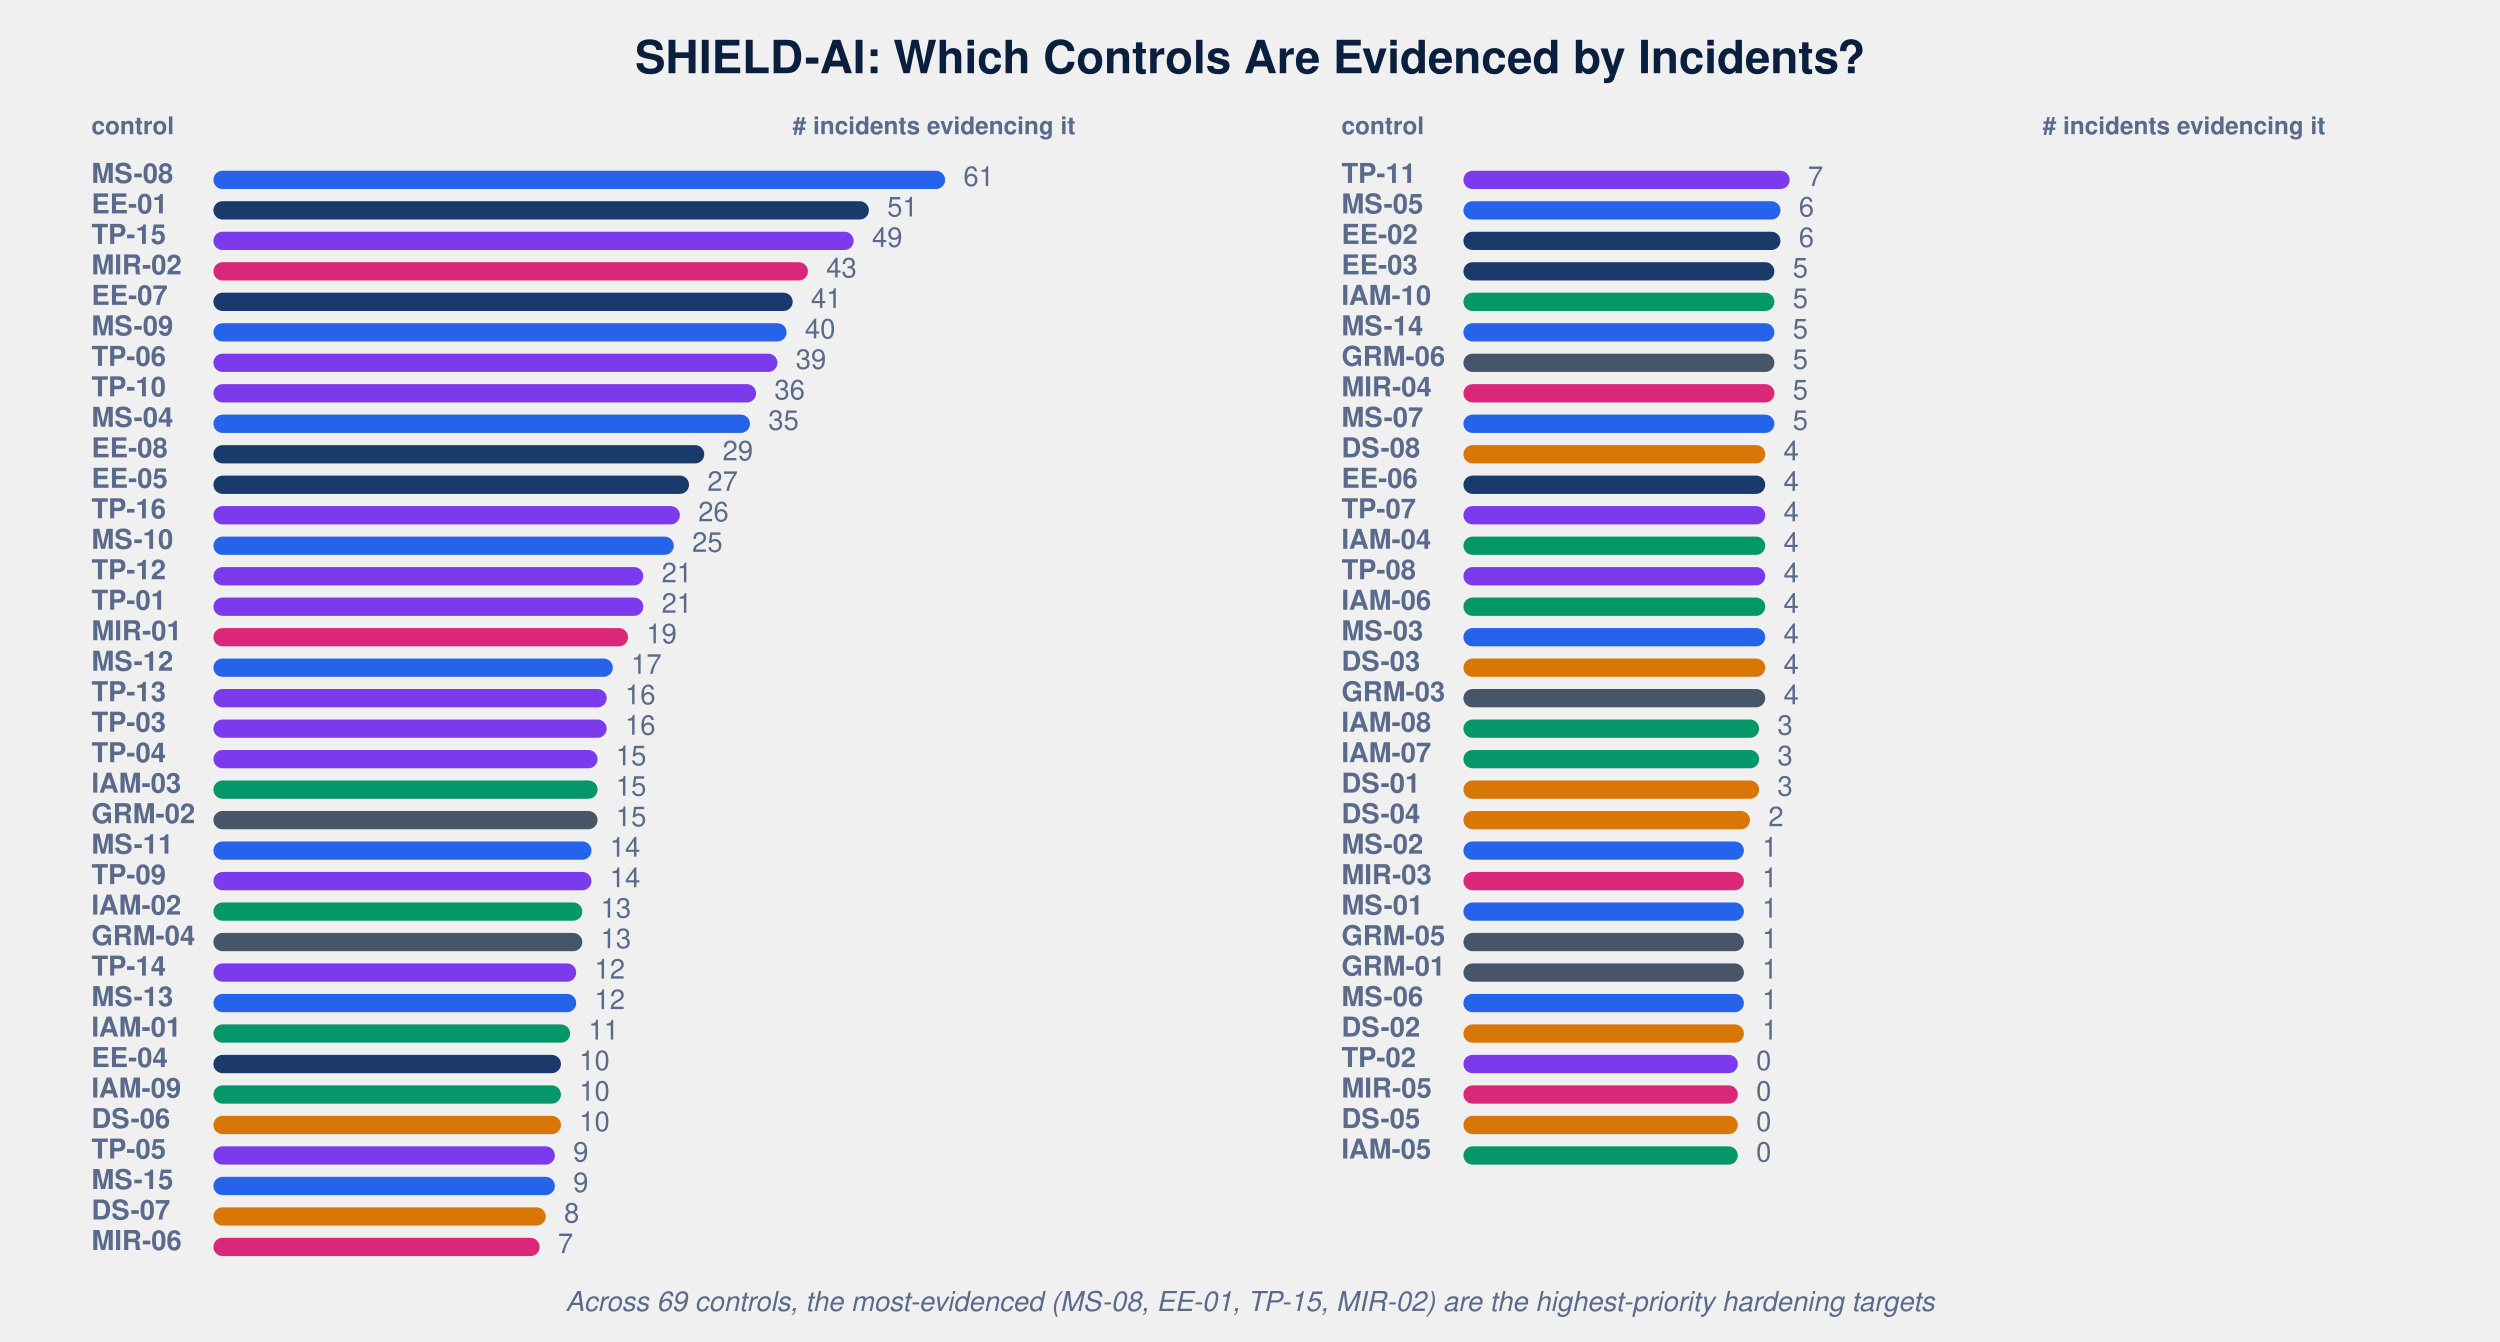
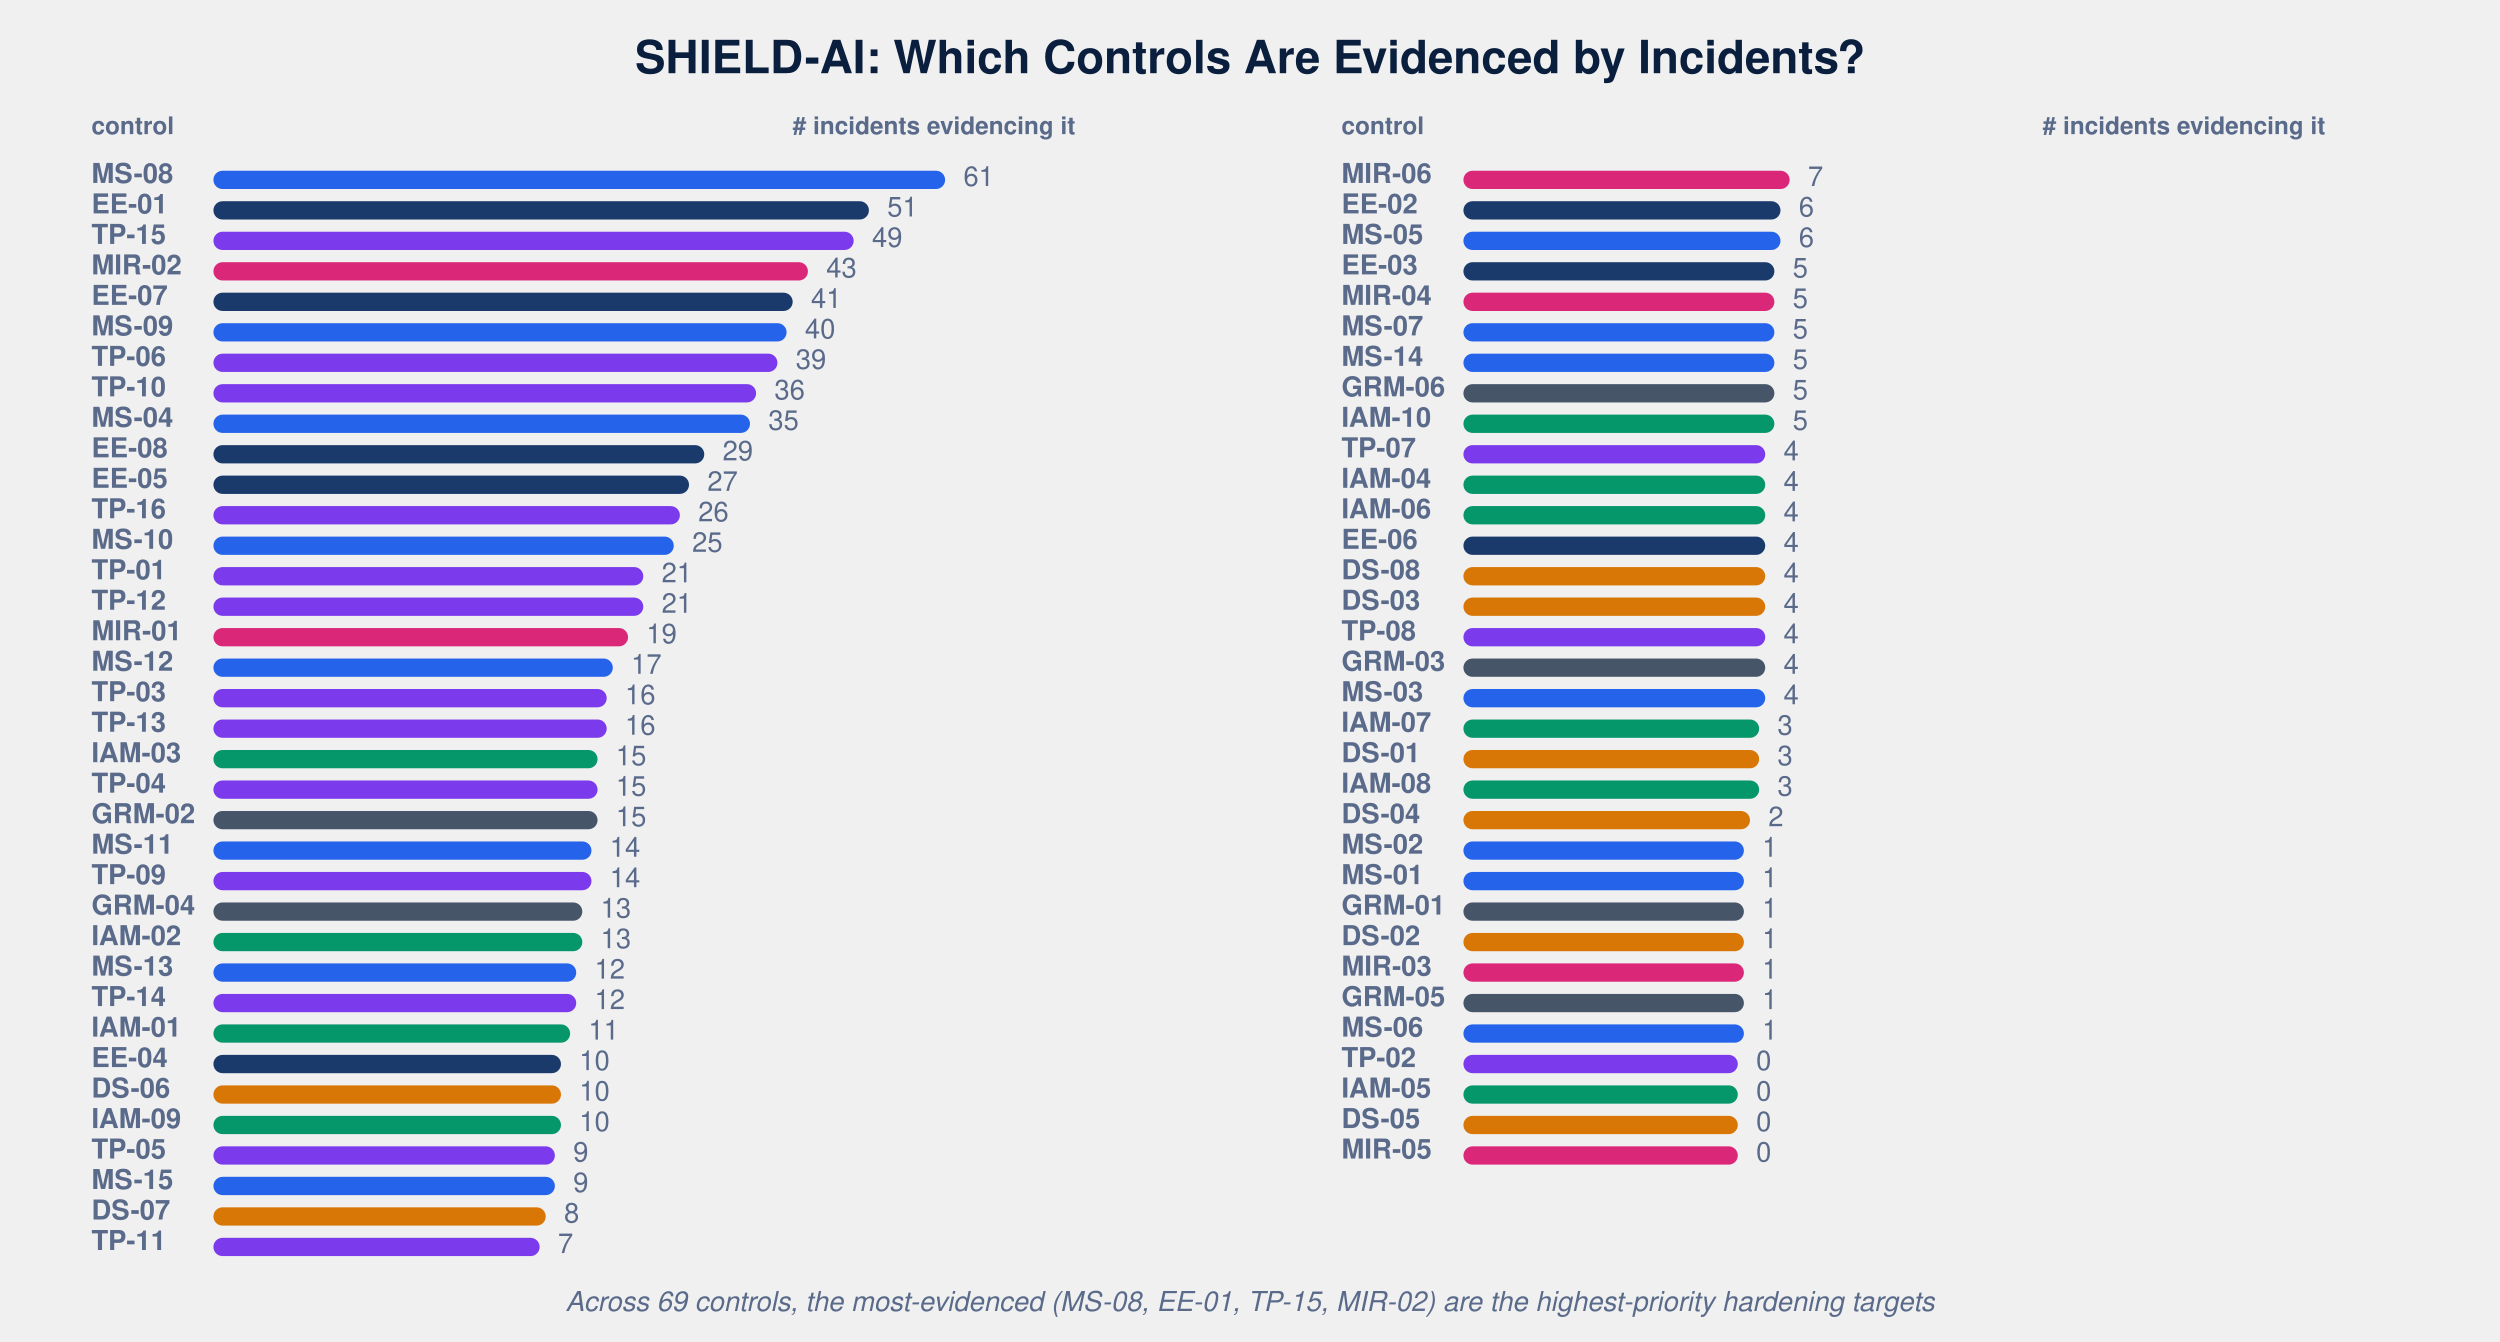
<svg xmlns="http://www.w3.org/2000/svg" viewBox="0 0 820 440" width="100%" height="100%">
  <style>
    text { font-family: 'Helvetica Neue', Helvetica, Arial, sans-serif; }
    .title { font-size: 15px; font-weight: bold; fill: #0a1e3d; }
    .label { font-size: 11px; fill: #1a1a2e; }
    .sm { font-size: 9px; fill: #5a6a8a; }
    .cap { font-size: 8px; font-weight: bold; text-transform: uppercase; fill: #5a6a8a; }
    .white { fill: #ffffff; }
  </style>
  <text x="410.0" y="24" text-anchor="middle" class="title">SHIELD-AI: Which Controls Are Evidenced by Incidents?</text>
  <text x="30" y="44" class="cap">control</text>
  <text x="260" y="44" class="cap"># incidents evidencing it</text>
  <text x="30" y="60" class="sm" font-weight="bold" fill="#2563eb">MS-08</text>
  <rect x="70" y="56" width="240" height="6" rx="3" fill="#2563eb" />
  <text x="316" y="61" class="sm">61</text>
  <text x="30" y="70" class="sm" font-weight="bold" fill="#1a3a6b">EE-01</text>
  <rect x="70" y="66" width="215" height="6" rx="3" fill="#1a3a6b" />
  <text x="291" y="71" class="sm">51</text>
  <text x="30" y="80" class="sm" font-weight="bold" fill="#7c3aed">TP-15</text>
  <rect x="70" y="76" width="210" height="6" rx="3" fill="#7c3aed" />
  <text x="286" y="81" class="sm">49</text>
  <text x="30" y="90" class="sm" font-weight="bold" fill="#db2777">MIR-02</text>
  <rect x="70" y="86" width="195" height="6" rx="3" fill="#db2777" />
  <text x="271" y="91" class="sm">43</text>
  <text x="30" y="100" class="sm" font-weight="bold" fill="#1a3a6b">EE-07</text>
  <rect x="70" y="96" width="190" height="6" rx="3" fill="#1a3a6b" />
  <text x="266" y="101" class="sm">41</text>
  <text x="30" y="110" class="sm" font-weight="bold" fill="#2563eb">MS-09</text>
  <rect x="70" y="106" width="188" height="6" rx="3" fill="#2563eb" />
  <text x="264" y="111" class="sm">40</text>
  <text x="30" y="120" class="sm" font-weight="bold" fill="#7c3aed">TP-06</text>
  <rect x="70" y="116" width="185" height="6" rx="3" fill="#7c3aed" />
  <text x="261" y="121" class="sm">39</text>
  <text x="30" y="130" class="sm" font-weight="bold" fill="#7c3aed">TP-10</text>
  <rect x="70" y="126" width="178" height="6" rx="3" fill="#7c3aed" />
  <text x="254" y="131" class="sm">36</text>
  <text x="30" y="140" class="sm" font-weight="bold" fill="#2563eb">MS-04</text>
  <rect x="70" y="136" width="176" height="6" rx="3" fill="#2563eb" />
  <text x="252" y="141" class="sm">35</text>
  <text x="30" y="150" class="sm" font-weight="bold" fill="#1a3a6b">EE-08</text>
  <rect x="70" y="146" width="161" height="6" rx="3" fill="#1a3a6b" />
  <text x="237" y="151" class="sm">29</text>
  <text x="30" y="160" class="sm" font-weight="bold" fill="#1a3a6b">EE-05</text>
  <rect x="70" y="156" width="156" height="6" rx="3" fill="#1a3a6b" />
  <text x="232" y="161" class="sm">27</text>
  <text x="30" y="170" class="sm" font-weight="bold" fill="#7c3aed">TP-16</text>
  <rect x="70" y="166" width="153" height="6" rx="3" fill="#7c3aed" />
  <text x="229" y="171" class="sm">26</text>
  <text x="30" y="180" class="sm" font-weight="bold" fill="#2563eb">MS-10</text>
  <rect x="70" y="176" width="151" height="6" rx="3" fill="#2563eb" />
  <text x="227" y="181" class="sm">25</text>
-   <text x="30" y="190" class="sm" font-weight="bold" fill="#7c3aed">TP-12</text>
+   <text x="30" y="190" class="sm" font-weight="bold" fill="#7c3aed">TP-01</text>
  <rect x="70" y="186" width="141" height="6" rx="3" fill="#7c3aed" />
  <text x="217" y="191" class="sm">21</text>
-   <text x="30" y="200" class="sm" font-weight="bold" fill="#7c3aed">TP-01</text>
+   <text x="30" y="200" class="sm" font-weight="bold" fill="#7c3aed">TP-12</text>
  <rect x="70" y="196" width="141" height="6" rx="3" fill="#7c3aed" />
  <text x="217" y="201" class="sm">21</text>
  <text x="30" y="210" class="sm" font-weight="bold" fill="#db2777">MIR-01</text>
  <rect x="70" y="206" width="136" height="6" rx="3" fill="#db2777" />
  <text x="212" y="211" class="sm">19</text>
  <text x="30" y="220" class="sm" font-weight="bold" fill="#2563eb">MS-12</text>
  <rect x="70" y="216" width="131" height="6" rx="3" fill="#2563eb" />
  <text x="207" y="221" class="sm">17</text>
-   <text x="30" y="230" class="sm" font-weight="bold" fill="#7c3aed">TP-13</text>
+   <text x="30" y="230" class="sm" font-weight="bold" fill="#7c3aed">TP-03</text>
  <rect x="70" y="226" width="129" height="6" rx="3" fill="#7c3aed" />
  <text x="205" y="231" class="sm">16</text>
-   <text x="30" y="240" class="sm" font-weight="bold" fill="#7c3aed">TP-03</text>
+   <text x="30" y="240" class="sm" font-weight="bold" fill="#7c3aed">TP-13</text>
  <rect x="70" y="236" width="129" height="6" rx="3" fill="#7c3aed" />
  <text x="205" y="241" class="sm">16</text>
-   <text x="30" y="250" class="sm" font-weight="bold" fill="#7c3aed">TP-04</text>
-   <rect x="70" y="246" width="126" height="6" rx="3" fill="#7c3aed" />
+   <text x="30" y="250" class="sm" font-weight="bold" fill="#059669">IAM-03</text>
+   <rect x="70" y="246" width="126" height="6" rx="3" fill="#059669" />
  <text x="202" y="251" class="sm">15</text>
-   <text x="30" y="260" class="sm" font-weight="bold" fill="#059669">IAM-03</text>
-   <rect x="70" y="256" width="126" height="6" rx="3" fill="#059669" />
+   <text x="30" y="260" class="sm" font-weight="bold" fill="#7c3aed">TP-04</text>
+   <rect x="70" y="256" width="126" height="6" rx="3" fill="#7c3aed" />
  <text x="202" y="261" class="sm">15</text>
  <text x="30" y="270" class="sm" font-weight="bold" fill="#475569">GRM-02</text>
  <rect x="70" y="266" width="126" height="6" rx="3" fill="#475569" />
  <text x="202" y="271" class="sm">15</text>
  <text x="30" y="280" class="sm" font-weight="bold" fill="#2563eb">MS-11</text>
  <rect x="70" y="276" width="124" height="6" rx="3" fill="#2563eb" />
  <text x="200" y="281" class="sm">14</text>
  <text x="30" y="290" class="sm" font-weight="bold" fill="#7c3aed">TP-09</text>
  <rect x="70" y="286" width="124" height="6" rx="3" fill="#7c3aed" />
  <text x="200" y="291" class="sm">14</text>
-   <text x="30" y="300" class="sm" font-weight="bold" fill="#059669">IAM-02</text>
-   <rect x="70" y="296" width="121" height="6" rx="3" fill="#059669" />
+   <text x="30" y="300" class="sm" font-weight="bold" fill="#475569">GRM-04</text>
+   <rect x="70" y="296" width="121" height="6" rx="3" fill="#475569" />
  <text x="197" y="301" class="sm">13</text>
-   <text x="30" y="310" class="sm" font-weight="bold" fill="#475569">GRM-04</text>
-   <rect x="70" y="306" width="121" height="6" rx="3" fill="#475569" />
+   <text x="30" y="310" class="sm" font-weight="bold" fill="#059669">IAM-02</text>
+   <rect x="70" y="306" width="121" height="6" rx="3" fill="#059669" />
  <text x="197" y="311" class="sm">13</text>
-   <text x="30" y="320" class="sm" font-weight="bold" fill="#7c3aed">TP-14</text>
-   <rect x="70" y="316" width="119" height="6" rx="3" fill="#7c3aed" />
+   <text x="30" y="320" class="sm" font-weight="bold" fill="#2563eb">MS-13</text>
+   <rect x="70" y="316" width="119" height="6" rx="3" fill="#2563eb" />
  <text x="195" y="321" class="sm">12</text>
-   <text x="30" y="330" class="sm" font-weight="bold" fill="#2563eb">MS-13</text>
-   <rect x="70" y="326" width="119" height="6" rx="3" fill="#2563eb" />
+   <text x="30" y="330" class="sm" font-weight="bold" fill="#7c3aed">TP-14</text>
+   <rect x="70" y="326" width="119" height="6" rx="3" fill="#7c3aed" />
  <text x="195" y="331" class="sm">12</text>
  <text x="30" y="340" class="sm" font-weight="bold" fill="#059669">IAM-01</text>
  <rect x="70" y="336" width="117" height="6" rx="3" fill="#059669" />
  <text x="193" y="341" class="sm">11</text>
  <text x="30" y="350" class="sm" font-weight="bold" fill="#1a3a6b">EE-04</text>
  <rect x="70" y="346" width="114" height="6" rx="3" fill="#1a3a6b" />
  <text x="190" y="351" class="sm">10</text>
-   <text x="30" y="360" class="sm" font-weight="bold" fill="#059669">IAM-09</text>
-   <rect x="70" y="356" width="114" height="6" rx="3" fill="#059669" />
+   <text x="30" y="360" class="sm" font-weight="bold" fill="#d97706">DS-06</text>
+   <rect x="70" y="356" width="114" height="6" rx="3" fill="#d97706" />
  <text x="190" y="361" class="sm">10</text>
-   <text x="30" y="370" class="sm" font-weight="bold" fill="#d97706">DS-06</text>
-   <rect x="70" y="366" width="114" height="6" rx="3" fill="#d97706" />
+   <text x="30" y="370" class="sm" font-weight="bold" fill="#059669">IAM-09</text>
+   <rect x="70" y="366" width="114" height="6" rx="3" fill="#059669" />
  <text x="190" y="371" class="sm">10</text>
  <text x="30" y="380" class="sm" font-weight="bold" fill="#7c3aed">TP-05</text>
  <rect x="70" y="376" width="112" height="6" rx="3" fill="#7c3aed" />
  <text x="188" y="381" class="sm">9</text>
  <text x="30" y="390" class="sm" font-weight="bold" fill="#2563eb">MS-15</text>
  <rect x="70" y="386" width="112" height="6" rx="3" fill="#2563eb" />
  <text x="188" y="391" class="sm">9</text>
  <text x="30" y="400" class="sm" font-weight="bold" fill="#d97706">DS-07</text>
  <rect x="70" y="396" width="109" height="6" rx="3" fill="#d97706" />
  <text x="185" y="401" class="sm">8</text>
-   <text x="30" y="410" class="sm" font-weight="bold" fill="#db2777">MIR-06</text>
-   <rect x="70" y="406" width="107" height="6" rx="3" fill="#db2777" />
+   <text x="30" y="410" class="sm" font-weight="bold" fill="#7c3aed">TP-11</text>
+   <rect x="70" y="406" width="107" height="6" rx="3" fill="#7c3aed" />
  <text x="183" y="411" class="sm">7</text>
  <text x="440" y="44" class="cap">control</text>
  <text x="670" y="44" class="cap"># incidents evidencing it</text>
-   <text x="440" y="60" class="sm" font-weight="bold" fill="#7c3aed">TP-11</text>
-   <rect x="480" y="56" width="107" height="6" rx="3" fill="#7c3aed" />
+   <text x="440" y="60" class="sm" font-weight="bold" fill="#db2777">MIR-06</text>
+   <rect x="480" y="56" width="107" height="6" rx="3" fill="#db2777" />
  <text x="593" y="61" class="sm">7</text>
-   <text x="440" y="70" class="sm" font-weight="bold" fill="#2563eb">MS-05</text>
-   <rect x="480" y="66" width="104" height="6" rx="3" fill="#2563eb" />
+   <text x="440" y="70" class="sm" font-weight="bold" fill="#1a3a6b">EE-02</text>
+   <rect x="480" y="66" width="104" height="6" rx="3" fill="#1a3a6b" />
  <text x="590" y="71" class="sm">6</text>
-   <text x="440" y="80" class="sm" font-weight="bold" fill="#1a3a6b">EE-02</text>
-   <rect x="480" y="76" width="104" height="6" rx="3" fill="#1a3a6b" />
+   <text x="440" y="80" class="sm" font-weight="bold" fill="#2563eb">MS-05</text>
+   <rect x="480" y="76" width="104" height="6" rx="3" fill="#2563eb" />
  <text x="590" y="81" class="sm">6</text>
  <text x="440" y="90" class="sm" font-weight="bold" fill="#1a3a6b">EE-03</text>
  <rect x="480" y="86" width="102" height="6" rx="3" fill="#1a3a6b" />
  <text x="588" y="91" class="sm">5</text>
-   <text x="440" y="100" class="sm" font-weight="bold" fill="#059669">IAM-10</text>
-   <rect x="480" y="96" width="102" height="6" rx="3" fill="#059669" />
+   <text x="440" y="100" class="sm" font-weight="bold" fill="#db2777">MIR-04</text>
+   <rect x="480" y="96" width="102" height="6" rx="3" fill="#db2777" />
  <text x="588" y="101" class="sm">5</text>
-   <text x="440" y="110" class="sm" font-weight="bold" fill="#2563eb">MS-14</text>
+   <text x="440" y="110" class="sm" font-weight="bold" fill="#2563eb">MS-07</text>
  <rect x="480" y="106" width="102" height="6" rx="3" fill="#2563eb" />
  <text x="588" y="111" class="sm">5</text>
-   <text x="440" y="120" class="sm" font-weight="bold" fill="#475569">GRM-06</text>
-   <rect x="480" y="116" width="102" height="6" rx="3" fill="#475569" />
+   <text x="440" y="120" class="sm" font-weight="bold" fill="#2563eb">MS-14</text>
+   <rect x="480" y="116" width="102" height="6" rx="3" fill="#2563eb" />
  <text x="588" y="121" class="sm">5</text>
-   <text x="440" y="130" class="sm" font-weight="bold" fill="#db2777">MIR-04</text>
-   <rect x="480" y="126" width="102" height="6" rx="3" fill="#db2777" />
+   <text x="440" y="130" class="sm" font-weight="bold" fill="#475569">GRM-06</text>
+   <rect x="480" y="126" width="102" height="6" rx="3" fill="#475569" />
  <text x="588" y="131" class="sm">5</text>
-   <text x="440" y="140" class="sm" font-weight="bold" fill="#2563eb">MS-07</text>
-   <rect x="480" y="136" width="102" height="6" rx="3" fill="#2563eb" />
+   <text x="440" y="140" class="sm" font-weight="bold" fill="#059669">IAM-10</text>
+   <rect x="480" y="136" width="102" height="6" rx="3" fill="#059669" />
  <text x="588" y="141" class="sm">5</text>
-   <text x="440" y="150" class="sm" font-weight="bold" fill="#d97706">DS-08</text>
-   <rect x="480" y="146" width="99" height="6" rx="3" fill="#d97706" />
+   <text x="440" y="150" class="sm" font-weight="bold" fill="#7c3aed">TP-07</text>
+   <rect x="480" y="146" width="99" height="6" rx="3" fill="#7c3aed" />
  <text x="585" y="151" class="sm">4</text>
-   <text x="440" y="160" class="sm" font-weight="bold" fill="#1a3a6b">EE-06</text>
-   <rect x="480" y="156" width="99" height="6" rx="3" fill="#1a3a6b" />
+   <text x="440" y="160" class="sm" font-weight="bold" fill="#059669">IAM-04</text>
+   <rect x="480" y="156" width="99" height="6" rx="3" fill="#059669" />
  <text x="585" y="161" class="sm">4</text>
-   <text x="440" y="170" class="sm" font-weight="bold" fill="#7c3aed">TP-07</text>
-   <rect x="480" y="166" width="99" height="6" rx="3" fill="#7c3aed" />
+   <text x="440" y="170" class="sm" font-weight="bold" fill="#059669">IAM-06</text>
+   <rect x="480" y="166" width="99" height="6" rx="3" fill="#059669" />
  <text x="585" y="171" class="sm">4</text>
-   <text x="440" y="180" class="sm" font-weight="bold" fill="#059669">IAM-04</text>
-   <rect x="480" y="176" width="99" height="6" rx="3" fill="#059669" />
+   <text x="440" y="180" class="sm" font-weight="bold" fill="#1a3a6b">EE-06</text>
+   <rect x="480" y="176" width="99" height="6" rx="3" fill="#1a3a6b" />
  <text x="585" y="181" class="sm">4</text>
-   <text x="440" y="190" class="sm" font-weight="bold" fill="#7c3aed">TP-08</text>
-   <rect x="480" y="186" width="99" height="6" rx="3" fill="#7c3aed" />
+   <text x="440" y="190" class="sm" font-weight="bold" fill="#d97706">DS-08</text>
+   <rect x="480" y="186" width="99" height="6" rx="3" fill="#d97706" />
  <text x="585" y="191" class="sm">4</text>
-   <text x="440" y="200" class="sm" font-weight="bold" fill="#059669">IAM-06</text>
-   <rect x="480" y="196" width="99" height="6" rx="3" fill="#059669" />
+   <text x="440" y="200" class="sm" font-weight="bold" fill="#d97706">DS-03</text>
+   <rect x="480" y="196" width="99" height="6" rx="3" fill="#d97706" />
  <text x="585" y="201" class="sm">4</text>
-   <text x="440" y="210" class="sm" font-weight="bold" fill="#2563eb">MS-03</text>
-   <rect x="480" y="206" width="99" height="6" rx="3" fill="#2563eb" />
+   <text x="440" y="210" class="sm" font-weight="bold" fill="#7c3aed">TP-08</text>
+   <rect x="480" y="206" width="99" height="6" rx="3" fill="#7c3aed" />
  <text x="585" y="211" class="sm">4</text>
-   <text x="440" y="220" class="sm" font-weight="bold" fill="#d97706">DS-03</text>
-   <rect x="480" y="216" width="99" height="6" rx="3" fill="#d97706" />
+   <text x="440" y="220" class="sm" font-weight="bold" fill="#475569">GRM-03</text>
+   <rect x="480" y="216" width="99" height="6" rx="3" fill="#475569" />
  <text x="585" y="221" class="sm">4</text>
-   <text x="440" y="230" class="sm" font-weight="bold" fill="#475569">GRM-03</text>
-   <rect x="480" y="226" width="99" height="6" rx="3" fill="#475569" />
+   <text x="440" y="230" class="sm" font-weight="bold" fill="#2563eb">MS-03</text>
+   <rect x="480" y="226" width="99" height="6" rx="3" fill="#2563eb" />
  <text x="585" y="231" class="sm">4</text>
-   <text x="440" y="240" class="sm" font-weight="bold" fill="#059669">IAM-08</text>
+   <text x="440" y="240" class="sm" font-weight="bold" fill="#059669">IAM-07</text>
  <rect x="480" y="236" width="97" height="6" rx="3" fill="#059669" />
  <text x="583" y="241" class="sm">3</text>
-   <text x="440" y="250" class="sm" font-weight="bold" fill="#059669">IAM-07</text>
-   <rect x="480" y="246" width="97" height="6" rx="3" fill="#059669" />
+   <text x="440" y="250" class="sm" font-weight="bold" fill="#d97706">DS-01</text>
+   <rect x="480" y="246" width="97" height="6" rx="3" fill="#d97706" />
  <text x="583" y="251" class="sm">3</text>
-   <text x="440" y="260" class="sm" font-weight="bold" fill="#d97706">DS-01</text>
-   <rect x="480" y="256" width="97" height="6" rx="3" fill="#d97706" />
+   <text x="440" y="260" class="sm" font-weight="bold" fill="#059669">IAM-08</text>
+   <rect x="480" y="256" width="97" height="6" rx="3" fill="#059669" />
  <text x="583" y="261" class="sm">3</text>
  <text x="440" y="270" class="sm" font-weight="bold" fill="#d97706">DS-04</text>
  <rect x="480" y="266" width="94" height="6" rx="3" fill="#d97706" />
  <text x="580" y="271" class="sm">2</text>
  <text x="440" y="280" class="sm" font-weight="bold" fill="#2563eb">MS-02</text>
  <rect x="480" y="276" width="92" height="6" rx="3" fill="#2563eb" />
  <text x="578" y="281" class="sm">1</text>
-   <text x="440" y="290" class="sm" font-weight="bold" fill="#db2777">MIR-03</text>
-   <rect x="480" y="286" width="92" height="6" rx="3" fill="#db2777" />
+   <text x="440" y="290" class="sm" font-weight="bold" fill="#2563eb">MS-01</text>
+   <rect x="480" y="286" width="92" height="6" rx="3" fill="#2563eb" />
  <text x="578" y="291" class="sm">1</text>
-   <text x="440" y="300" class="sm" font-weight="bold" fill="#2563eb">MS-01</text>
-   <rect x="480" y="296" width="92" height="6" rx="3" fill="#2563eb" />
+   <text x="440" y="300" class="sm" font-weight="bold" fill="#475569">GRM-01</text>
+   <rect x="480" y="296" width="92" height="6" rx="3" fill="#475569" />
  <text x="578" y="301" class="sm">1</text>
-   <text x="440" y="310" class="sm" font-weight="bold" fill="#475569">GRM-05</text>
-   <rect x="480" y="306" width="92" height="6" rx="3" fill="#475569" />
+   <text x="440" y="310" class="sm" font-weight="bold" fill="#d97706">DS-02</text>
+   <rect x="480" y="306" width="92" height="6" rx="3" fill="#d97706" />
  <text x="578" y="311" class="sm">1</text>
-   <text x="440" y="320" class="sm" font-weight="bold" fill="#475569">GRM-01</text>
-   <rect x="480" y="316" width="92" height="6" rx="3" fill="#475569" />
+   <text x="440" y="320" class="sm" font-weight="bold" fill="#db2777">MIR-03</text>
+   <rect x="480" y="316" width="92" height="6" rx="3" fill="#db2777" />
  <text x="578" y="321" class="sm">1</text>
-   <text x="440" y="330" class="sm" font-weight="bold" fill="#2563eb">MS-06</text>
-   <rect x="480" y="326" width="92" height="6" rx="3" fill="#2563eb" />
+   <text x="440" y="330" class="sm" font-weight="bold" fill="#475569">GRM-05</text>
+   <rect x="480" y="326" width="92" height="6" rx="3" fill="#475569" />
  <text x="578" y="331" class="sm">1</text>
-   <text x="440" y="340" class="sm" font-weight="bold" fill="#d97706">DS-02</text>
-   <rect x="480" y="336" width="92" height="6" rx="3" fill="#d97706" />
+   <text x="440" y="340" class="sm" font-weight="bold" fill="#2563eb">MS-06</text>
+   <rect x="480" y="336" width="92" height="6" rx="3" fill="#2563eb" />
  <text x="578" y="341" class="sm">1</text>
  <text x="440" y="350" class="sm" font-weight="bold" fill="#7c3aed">TP-02</text>
  <rect x="480" y="346" width="90" height="6" rx="3" fill="#7c3aed" />
  <text x="576" y="351" class="sm">0</text>
-   <text x="440" y="360" class="sm" font-weight="bold" fill="#db2777">MIR-05</text>
-   <rect x="480" y="356" width="90" height="6" rx="3" fill="#db2777" />
+   <text x="440" y="360" class="sm" font-weight="bold" fill="#059669">IAM-05</text>
+   <rect x="480" y="356" width="90" height="6" rx="3" fill="#059669" />
  <text x="576" y="361" class="sm">0</text>
  <text x="440" y="370" class="sm" font-weight="bold" fill="#d97706">DS-05</text>
  <rect x="480" y="366" width="90" height="6" rx="3" fill="#d97706" />
  <text x="576" y="371" class="sm">0</text>
-   <text x="440" y="380" class="sm" font-weight="bold" fill="#059669">IAM-05</text>
-   <rect x="480" y="376" width="90" height="6" rx="3" fill="#059669" />
+   <text x="440" y="380" class="sm" font-weight="bold" fill="#db2777">MIR-05</text>
+   <rect x="480" y="376" width="90" height="6" rx="3" fill="#db2777" />
  <text x="576" y="381" class="sm">0</text>
  <text x="410.0" y="430" text-anchor="middle" class="sm" font-style="italic">Across 69 controls, the most-evidenced (MS-08, EE-01, TP-15, MIR-02) are the highest-priority hardening targets</text>
</svg>
